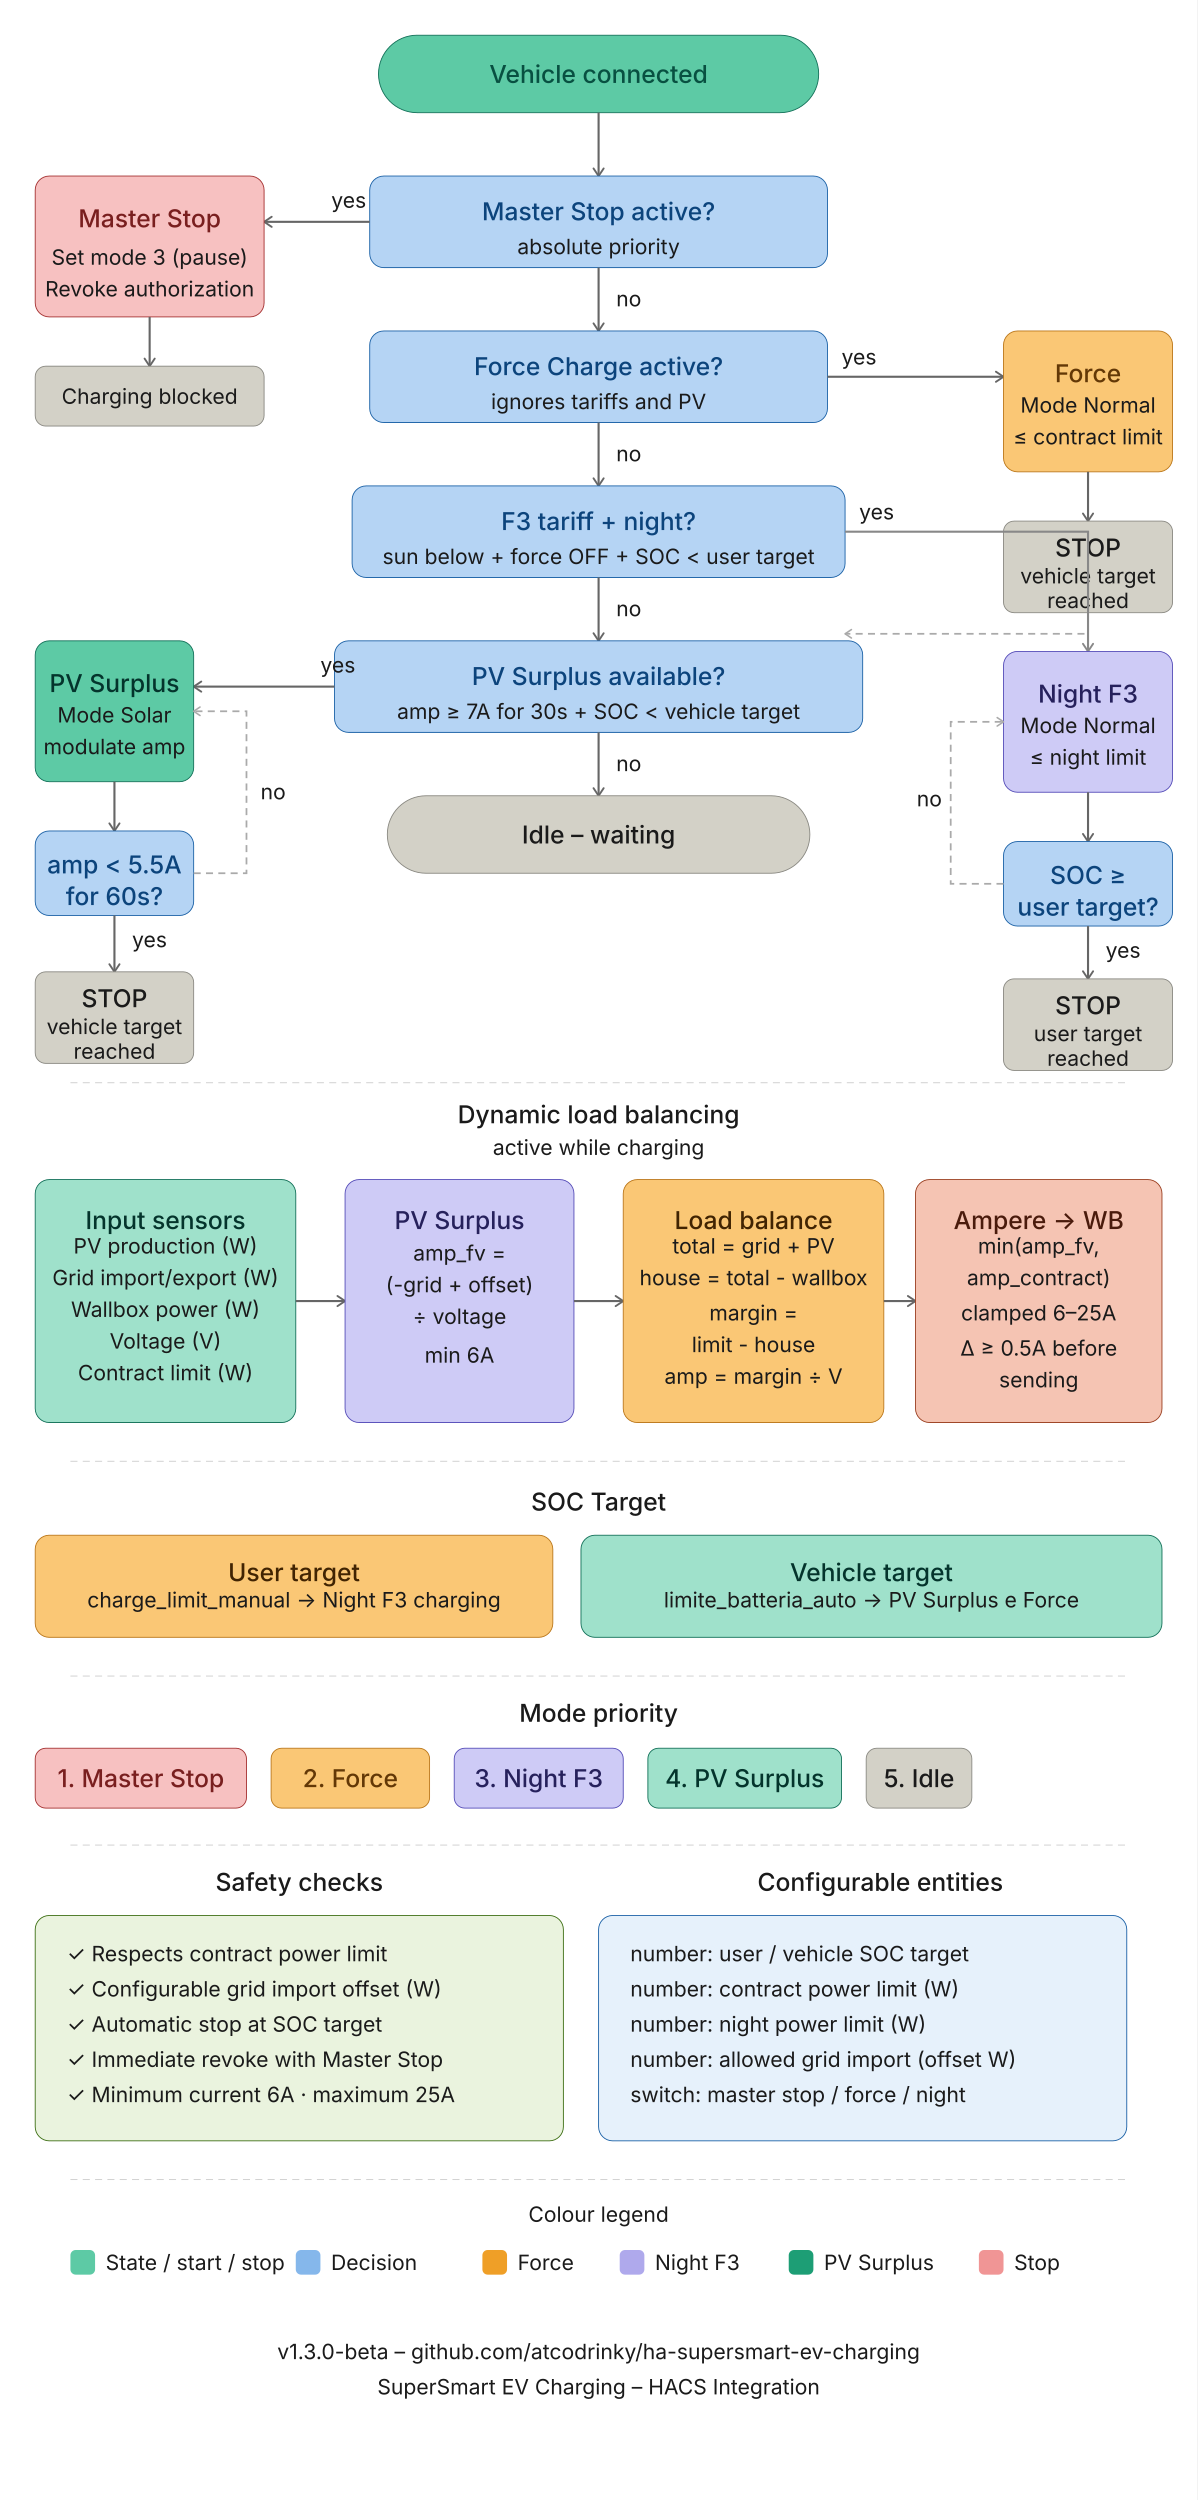
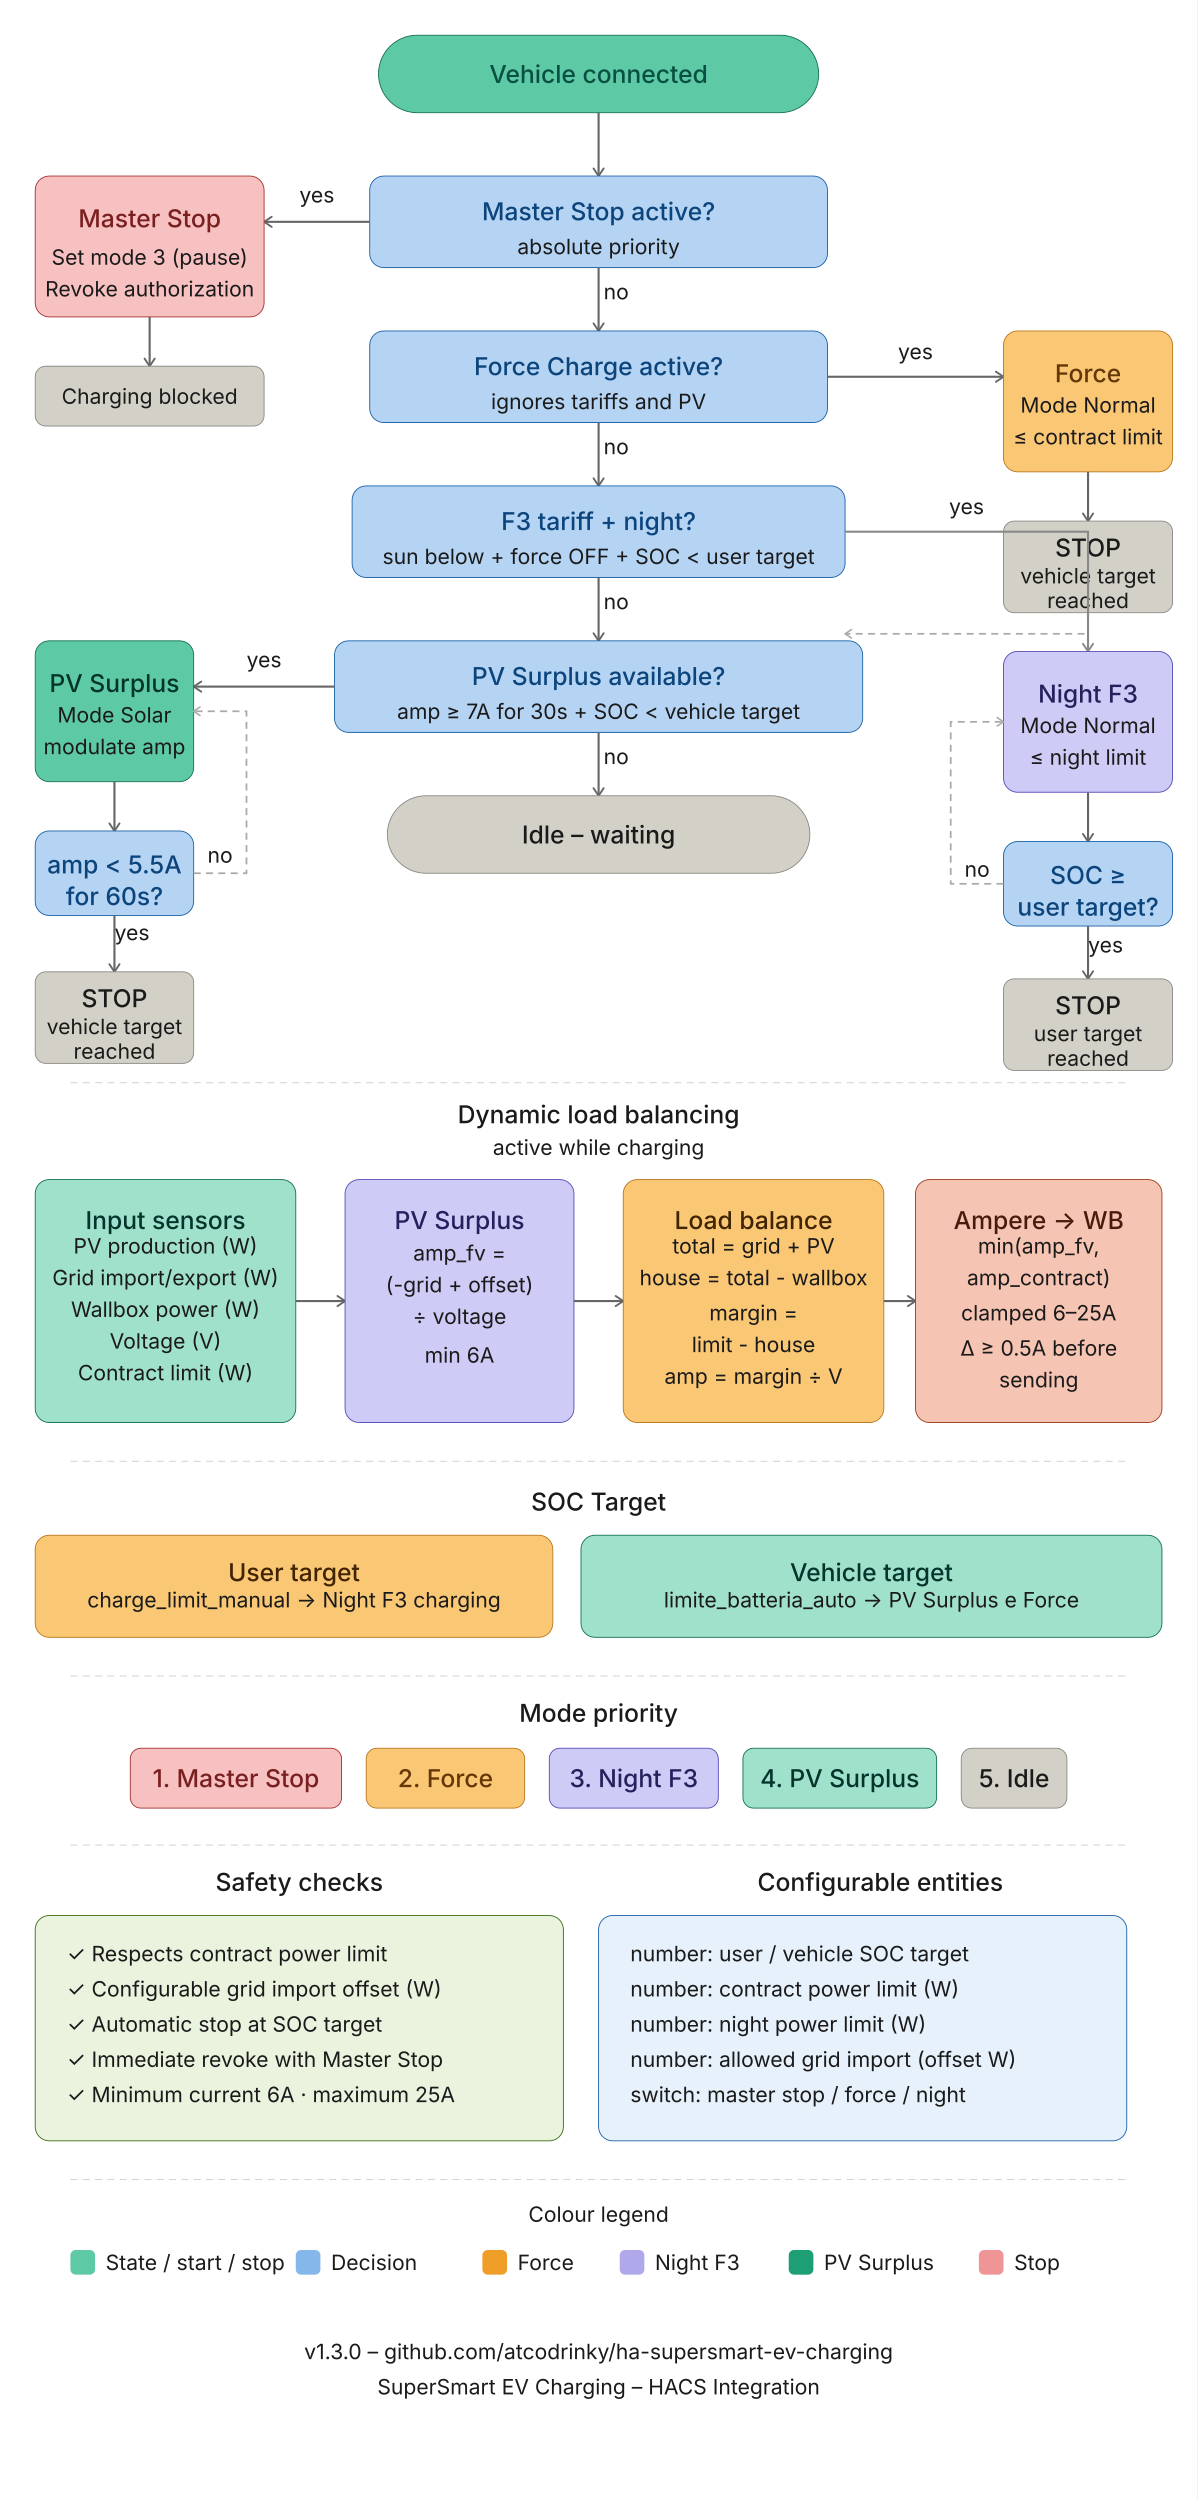
<svg xmlns="http://www.w3.org/2000/svg" width="100%" viewBox="0 0 680 1420" role="img">
  <defs>
    <marker id="arrow" viewBox="0 0 10 10" refX="8" refY="5" markerWidth="6" markerHeight="6" orient="auto-start-reverse">
      <path d="M2 1L8 5L2 9" fill="none" stroke="context-stroke" stroke-width="1.5" stroke-linecap="round" stroke-linejoin="round" />
    </marker>
    <style>
    text { font-family: ui-sans-serif, system-ui, -apple-system, sans-serif;  }
    .th  { font-size: 14px; font-weight: 500; }
    .ts  { font-size: 12px; font-weight: 400; }
    .arr { stroke: #888; stroke-width: 1.2;  }
    .leader { stroke: #aaa; stroke-width: 0.5; stroke-dasharray: 3 3;  }
      .ts    {  }
      .arr   { stroke: #666; }
      .leader { stroke: #555; }
    }
  </style>
  </defs>
  <rect width="680" height="1420" fill="#ffffff" />
  <rect x="215" y="20" width="250" height="44" rx="22" fill="#5DCAA5" stroke="#0F6E56" stroke-width="0.5" />
  <text class="th" x="340" y="42" text-anchor="middle" dominant-baseline="central" fill="#085041">Vehicle connected</text>
  <line x1="340" y1="64" x2="340" y2="100" class="arr" marker-end="url(#arrow)" />
  <rect x="210" y="100" width="260" height="52" rx="8" fill="#B5D4F4" stroke="#185FA5" stroke-width="0.5" />
  <text class="th" x="340" y="120" text-anchor="middle" dominant-baseline="central" fill="#0C447C">Master Stop active?</text>
  <text class="ts" x="340" y="140" text-anchor="middle" dominant-baseline="central" fill="#1a1a1a">absolute priority</text>
  <line x1="210" y1="126" x2="150" y2="126" class="arr" marker-end="url(#arrow)" />
-   <text class="ts" x="208" y="118" text-anchor="end" fill="#1a1a1a">yes</text>
+   <text class="ts" x="180" y="115" text-anchor="middle" fill="#1a1a1a">yes</text>
  <rect x="20" y="100" width="130" height="80" rx="8" fill="#F7C1C1" stroke="#A32D2D" stroke-width="0.5" />
  <text class="th" x="85" y="124" text-anchor="middle" dominant-baseline="central" fill="#791F1F">Master Stop</text>
  <text class="ts" x="85" y="146" text-anchor="middle" dominant-baseline="central" fill="#1a1a1a">Set mode 3 (pause)</text>
  <text class="ts" x="85" y="164" text-anchor="middle" dominant-baseline="central" fill="#1a1a1a">Revoke authorization</text>
  <line x1="85" y1="180" x2="85" y2="208" class="arr" marker-end="url(#arrow)" />
  <rect x="20" y="208" width="130" height="34" rx="6" fill="#D3D1C7" stroke="#888780" stroke-width="0.5" />
  <text class="ts" x="85" y="225" text-anchor="middle" dominant-baseline="central" fill="#1a1a1a">Charging blocked</text>
  <line x1="340" y1="152" x2="340" y2="188" class="arr" marker-end="url(#arrow)" />
-   <text class="ts" x="350" y="174" fill="#1a1a1a">no</text>
+   <text class="ts" x="350" y="170" text-anchor="middle" fill="#1a1a1a">no</text>
  <rect x="210" y="188" width="260" height="52" rx="8" fill="#B5D4F4" stroke="#185FA5" stroke-width="0.5" />
  <text class="th" x="340" y="208" text-anchor="middle" dominant-baseline="central" fill="#0C447C">Force Charge active?</text>
  <text class="ts" x="340" y="228" text-anchor="middle" dominant-baseline="central" fill="#1a1a1a">ignores tariffs and PV</text>
  <line x1="470" y1="214" x2="570" y2="214" class="arr" marker-end="url(#arrow)" />
-   <text class="ts" x="478" y="207" fill="#1a1a1a">yes</text>
+   <text class="ts" x="520" y="204" text-anchor="middle" fill="#1a1a1a">yes</text>
  <rect x="570" y="188" width="96" height="80" rx="8" fill="#FAC775" stroke="#BA7517" stroke-width="0.5" />
  <text class="th" x="618" y="212" text-anchor="middle" dominant-baseline="central" fill="#633806">Force</text>
  <text class="ts" x="618" y="230" text-anchor="middle" dominant-baseline="central" fill="#1a1a1a">Mode Normal</text>
  <text class="ts" x="618" y="248" text-anchor="middle" dominant-baseline="central" fill="#1a1a1a">≤ contract limit</text>
  <line x1="618" y1="268" x2="618" y2="296" class="arr" marker-end="url(#arrow)" />
  <rect x="570" y="296" width="96" height="52" rx="6" fill="#D3D1C7" stroke="#888780" stroke-width="0.5" />
  <text class="th" x="618" y="311" text-anchor="middle" dominant-baseline="central" fill="#1a1a1a">STOP</text>
  <text class="ts" x="618" y="327" text-anchor="middle" dominant-baseline="central" fill="#1a1a1a">vehicle target</text>
  <text class="ts" x="618" y="341" text-anchor="middle" dominant-baseline="central" fill="#1a1a1a">reached</text>
  <path d="M618 348 L618 360 L480 360" fill="none" stroke="#aaa" stroke-width="1" stroke-dasharray="4 3" marker-end="url(#arrow)" />
  <line x1="340" y1="240" x2="340" y2="276" class="arr" marker-end="url(#arrow)" />
-   <text class="ts" x="350" y="262" fill="#1a1a1a">no</text>
+   <text class="ts" x="350" y="258" text-anchor="middle" fill="#1a1a1a">no</text>
  <rect x="200" y="276" width="280" height="52" rx="8" fill="#B5D4F4" stroke="#185FA5" stroke-width="0.5" />
  <text class="th" x="340" y="296" text-anchor="middle" dominant-baseline="central" fill="#0C447C">F3 tariff + night?</text>
  <text class="ts" x="340" y="316" text-anchor="middle" dominant-baseline="central" fill="#1a1a1a">sun below + force OFF + SOC &lt; user target</text>
  <path d="M480 302 L618 302 L618 370" fill="none" stroke="#888" stroke-width="1.2" marker-end="url(#arrow)" />
-   <text class="ts" x="488" y="295" fill="#1a1a1a">yes</text>
+   <text class="ts" x="549" y="292" text-anchor="middle" fill="#1a1a1a">yes</text>
  <rect x="570" y="370" width="96" height="80" rx="8" fill="#CECBF6" stroke="#534AB7" stroke-width="0.5" />
  <text class="th" x="618" y="394" text-anchor="middle" dominant-baseline="central" fill="#26215C">Night F3</text>
  <text class="ts" x="618" y="412" text-anchor="middle" dominant-baseline="central" fill="#1a1a1a">Mode Normal</text>
  <text class="ts" x="618" y="430" text-anchor="middle" dominant-baseline="central" fill="#1a1a1a">≤ night limit</text>
  <line x1="618" y1="450" x2="618" y2="478" class="arr" marker-end="url(#arrow)" />
  <rect x="570" y="478" width="96" height="48" rx="8" fill="#B5D4F4" stroke="#185FA5" stroke-width="0.5" />
  <text class="th" x="618" y="497" text-anchor="middle" dominant-baseline="central" fill="#0C447C">SOC ≥</text>
  <text class="th" x="618" y="515" text-anchor="middle" dominant-baseline="central" fill="#0C447C">user target?</text>
  <path d="M570 502 L540 502 L540 410 L570 410" fill="none" stroke="#aaa" stroke-width="1" stroke-dasharray="4 3" marker-end="url(#arrow)" />
-   <text class="ts" x="535" y="458" text-anchor="end" fill="#1a1a1a">no</text>
+   <text class="ts" x="555" y="498" text-anchor="middle" fill="#1a1a1a">no</text>
  <line x1="618" y1="526" x2="618" y2="556" class="arr" marker-end="url(#arrow)" />
-   <text class="ts" x="628" y="544" fill="#1a1a1a">yes</text>
+   <text class="ts" x="628" y="541" text-anchor="middle" fill="#1a1a1a">yes</text>
  <rect x="570" y="556" width="96" height="52" rx="6" fill="#D3D1C7" stroke="#888780" stroke-width="0.5" />
  <text class="th" x="618" y="571" text-anchor="middle" dominant-baseline="central" fill="#1a1a1a">STOP</text>
  <text class="ts" x="618" y="587" text-anchor="middle" dominant-baseline="central" fill="#1a1a1a">user target</text>
  <text class="ts" x="618" y="601" text-anchor="middle" dominant-baseline="central" fill="#1a1a1a">reached</text>
  <line x1="340" y1="328" x2="340" y2="364" class="arr" marker-end="url(#arrow)" />
-   <text class="ts" x="350" y="350" fill="#1a1a1a">no</text>
+   <text class="ts" x="350" y="346" text-anchor="middle" fill="#1a1a1a">no</text>
  <rect x="190" y="364" width="300" height="52" rx="8" fill="#B5D4F4" stroke="#185FA5" stroke-width="0.5" />
  <text class="th" x="340" y="384" text-anchor="middle" dominant-baseline="central" fill="#0C447C">PV Surplus available?</text>
  <text class="ts" x="340" y="404" text-anchor="middle" dominant-baseline="central" fill="#1a1a1a">amp ≥ 7A for 30s + SOC &lt; vehicle target</text>
  <line x1="190" y1="390" x2="110" y2="390" class="arr" marker-end="url(#arrow)" />
-   <text class="ts" x="182" y="382" fill="#1a1a1a">yes</text>
+   <text class="ts" x="150" y="379" text-anchor="middle" fill="#1a1a1a">yes</text>
  <rect x="20" y="364" width="90" height="80" rx="8" fill="#5DCAA5" stroke="#0F6E56" stroke-width="0.5" />
  <text class="th" x="65" y="388" text-anchor="middle" dominant-baseline="central" fill="#04342C">PV Surplus</text>
  <text class="ts" x="65" y="406" text-anchor="middle" dominant-baseline="central" fill="#1a1a1a">Mode Solar</text>
  <text class="ts" x="65" y="424" text-anchor="middle" dominant-baseline="central" fill="#1a1a1a">modulate amp</text>
  <line x1="65" y1="444" x2="65" y2="472" class="arr" marker-end="url(#arrow)" />
  <rect x="20" y="472" width="90" height="48" rx="8" fill="#B5D4F4" stroke="#185FA5" stroke-width="0.5" />
  <text class="th" x="65" y="491" text-anchor="middle" dominant-baseline="central" fill="#0C447C">amp &lt; 5.5A</text>
  <text class="th" x="65" y="509" text-anchor="middle" dominant-baseline="central" fill="#0C447C">for 60s?</text>
  <path d="M110 496 L140 496 L140 404 L110 404" fill="none" stroke="#aaa" stroke-width="1" stroke-dasharray="4 3" marker-end="url(#arrow)" />
-   <text class="ts" x="148" y="454" fill="#1a1a1a">no</text>
+   <text class="ts" x="125" y="490" text-anchor="middle" fill="#1a1a1a">no</text>
  <line x1="65" y1="520" x2="65" y2="552" class="arr" marker-end="url(#arrow)" />
-   <text class="ts" x="75" y="538" fill="#1a1a1a">yes</text>
+   <text class="ts" x="75" y="534" text-anchor="middle" fill="#1a1a1a">yes</text>
  <rect x="20" y="552" width="90" height="52" rx="6" fill="#D3D1C7" stroke="#888780" stroke-width="0.5" />
  <text class="th" x="65" y="567" text-anchor="middle" dominant-baseline="central" fill="#1a1a1a">STOP</text>
  <text class="ts" x="65" y="583" text-anchor="middle" dominant-baseline="central" fill="#1a1a1a">vehicle target</text>
  <text class="ts" x="65" y="597" text-anchor="middle" dominant-baseline="central" fill="#1a1a1a">reached</text>
  <line x1="340" y1="416" x2="340" y2="452" class="arr" marker-end="url(#arrow)" />
-   <text class="ts" x="350" y="438" fill="#1a1a1a">no</text>
+   <text class="ts" x="350" y="434" text-anchor="middle" fill="#1a1a1a">no</text>
  <rect x="220" y="452" width="240" height="44" rx="22" fill="#D3D1C7" stroke="#888780" stroke-width="0.5" />
  <text class="th" x="340" y="474" text-anchor="middle" dominant-baseline="central" fill="#1a1a1a">Idle – waiting</text>
  <line x1="40" y1="615" x2="640" y2="615" stroke="#ccc" stroke-width="0.5" stroke-dasharray="4 3" />
  <text class="th" x="340" y="638" text-anchor="middle" fill="#1a1a1a">Dynamic load balancing</text>
  <text class="ts" x="340" y="656" text-anchor="middle" fill="#1a1a1a">active while charging</text>
  <rect x="20" y="670" width="148" height="138" rx="8" fill="#9FE1CB" stroke="#0F6E56" stroke-width="0.5" />
  <text class="th" x="94" y="693" text-anchor="middle" dominant-baseline="central" fill="#04342C">Input sensors</text>
  <text class="ts" x="94" y="712" text-anchor="middle" fill="#1a1a1a">PV production (W)</text>
  <text class="ts" x="94" y="730" text-anchor="middle" fill="#1a1a1a">Grid import/export (W)</text>
  <text class="ts" x="94" y="748" text-anchor="middle" fill="#1a1a1a">Wallbox power (W)</text>
  <text class="ts" x="94" y="766" text-anchor="middle" fill="#1a1a1a">Voltage (V)</text>
  <text class="ts" x="94" y="784" text-anchor="middle" fill="#1a1a1a">Contract limit (W)</text>
  <line x1="168" y1="739" x2="196" y2="739" class="arr" marker-end="url(#arrow)" />
  <rect x="196" y="670" width="130" height="138" rx="8" fill="#CECBF6" stroke="#534AB7" stroke-width="0.5" />
  <text class="th" x="261" y="693" text-anchor="middle" dominant-baseline="central" fill="#26215C">PV Surplus</text>
  <text class="ts" x="261" y="716" text-anchor="middle" fill="#1a1a1a">amp_fv =</text>
  <text class="ts" x="261" y="734" text-anchor="middle" fill="#1a1a1a">(-grid + offset)</text>
  <text class="ts" x="261" y="752" text-anchor="middle" fill="#1a1a1a">÷ voltage</text>
  <text class="ts" x="261" y="774" text-anchor="middle" fill="#1a1a1a">min 6A</text>
  <line x1="326" y1="739" x2="354" y2="739" class="arr" marker-end="url(#arrow)" />
  <rect x="354" y="670" width="148" height="138" rx="8" fill="#FAC775" stroke="#BA7517" stroke-width="0.5" />
  <text class="th" x="428" y="693" text-anchor="middle" dominant-baseline="central" fill="#412402">Load balance</text>
  <text class="ts" x="428" y="712" text-anchor="middle" fill="#1a1a1a">total = grid + PV</text>
  <text class="ts" x="428" y="730" text-anchor="middle" fill="#1a1a1a">house = total - wallbox</text>
  <text class="ts" x="428" y="750" text-anchor="middle" fill="#1a1a1a">margin =</text>
  <text class="ts" x="428" y="768" text-anchor="middle" fill="#1a1a1a">limit - house</text>
  <text class="ts" x="428" y="786" text-anchor="middle" fill="#1a1a1a">amp = margin ÷ V</text>
  <line x1="502" y1="739" x2="520" y2="739" class="arr" marker-end="url(#arrow)" />
  <rect x="520" y="670" width="140" height="138" rx="8" fill="#F5C4B3" stroke="#993C1D" stroke-width="0.5" />
  <text class="th" x="590" y="693" text-anchor="middle" dominant-baseline="central" fill="#4A1B0C">Ampere → WB</text>
  <text class="ts" x="590" y="712" text-anchor="middle" fill="#1a1a1a">min(amp_fv,</text>
  <text class="ts" x="590" y="730" text-anchor="middle" fill="#1a1a1a">amp_contract)</text>
  <text class="ts" x="590" y="750" text-anchor="middle" fill="#1a1a1a">clamped 6–25A</text>
  <text class="ts" x="590" y="770" text-anchor="middle" fill="#1a1a1a">Δ ≥ 0.5A before</text>
  <text class="ts" x="590" y="788" text-anchor="middle" fill="#1a1a1a">sending</text>
  <line x1="40" y1="830" x2="640" y2="830" stroke="#ccc" stroke-width="0.5" stroke-dasharray="4 3" />
  <text class="th" x="340" y="858" text-anchor="middle" fill="#1a1a1a">SOC Target</text>
  <rect x="20" y="872" width="294" height="58" rx="8" fill="#FAC775" stroke="#BA7517" stroke-width="0.5" />
  <text class="th" x="167" y="893" text-anchor="middle" dominant-baseline="central" fill="#412402">User target</text>
  <text class="ts" x="167" y="913" text-anchor="middle" fill="#1a1a1a">charge_limit_manual → Night F3 charging</text>
  <rect x="330" y="872" width="330" height="58" rx="8" fill="#9FE1CB" stroke="#0F6E56" stroke-width="0.5" />
  <text class="th" x="495" y="893" text-anchor="middle" dominant-baseline="central" fill="#04342C">Vehicle target</text>
  <text class="ts" x="495" y="913" text-anchor="middle" fill="#1a1a1a">limite_batteria_auto → PV Surplus e Force</text>
  <line x1="40" y1="952" x2="640" y2="952" stroke="#ccc" stroke-width="0.5" stroke-dasharray="4 3" />
  <text class="th" x="340" y="978" text-anchor="middle" fill="#1a1a1a">Mode priority</text>
-   <rect x="20" y="993" width="120" height="34" rx="6" fill="#F7C1C1" stroke="#A32D2D" stroke-width="0.5" />
-   <text class="th" x="80" y="1010" text-anchor="middle" dominant-baseline="central" fill="#791F1F">1. Master Stop</text>
-   <rect x="154" y="993" width="90" height="34" rx="6" fill="#FAC775" stroke="#BA7517" stroke-width="0.5" />
-   <text class="th" x="199" y="1010" text-anchor="middle" dominant-baseline="central" fill="#633806">2. Force</text>
-   <rect x="258" y="993" width="96" height="34" rx="6" fill="#CECBF6" stroke="#534AB7" stroke-width="0.5" />
-   <text class="th" x="306" y="1010" text-anchor="middle" dominant-baseline="central" fill="#26215C">3. Night F3</text>
-   <rect x="368" y="993" width="110" height="34" rx="6" fill="#9FE1CB" stroke="#0F6E56" stroke-width="0.5" />
-   <text class="th" x="423" y="1010" text-anchor="middle" dominant-baseline="central" fill="#04342C">4. PV Surplus</text>
-   <rect x="492" y="993" width="60" height="34" rx="6" fill="#D3D1C7" stroke="#888780" stroke-width="0.5" />
-   <text class="th" x="522" y="1010" text-anchor="middle" dominant-baseline="central" fill="#1a1a1a">5. Idle</text>
+   <rect x="74" y="993" width="120" height="34" rx="6" fill="#F7C1C1" stroke="#A32D2D" stroke-width="0.5" />
+   <text class="th" x="134" y="1010" text-anchor="middle" dominant-baseline="central" fill="#791F1F">1. Master Stop</text>
+   <rect x="208" y="993" width="90" height="34" rx="6" fill="#FAC775" stroke="#BA7517" stroke-width="0.5" />
+   <text class="th" x="253" y="1010" text-anchor="middle" dominant-baseline="central" fill="#633806">2. Force</text>
+   <rect x="312" y="993" width="96" height="34" rx="6" fill="#CECBF6" stroke="#534AB7" stroke-width="0.5" />
+   <text class="th" x="360" y="1010" text-anchor="middle" dominant-baseline="central" fill="#26215C">3. Night F3</text>
+   <rect x="422" y="993" width="110" height="34" rx="6" fill="#9FE1CB" stroke="#0F6E56" stroke-width="0.5" />
+   <text class="th" x="477" y="1010" text-anchor="middle" dominant-baseline="central" fill="#04342C">4. PV Surplus</text>
+   <rect x="546" y="993" width="60" height="34" rx="6" fill="#D3D1C7" stroke="#888780" stroke-width="0.5" />
+   <text class="th" x="576" y="1010" text-anchor="middle" dominant-baseline="central" fill="#1a1a1a">5. Idle</text>
  <line x1="40" y1="1048" x2="640" y2="1048" stroke="#ccc" stroke-width="0.5" stroke-dasharray="4 3" />
  <text class="th" x="170" y="1074" text-anchor="middle" fill="#1a1a1a">Safety checks</text>
  <text class="th" x="500" y="1074" text-anchor="middle" fill="#1a1a1a">Configurable entities</text>
  <rect x="20" y="1088" width="300" height="128" rx="8" fill="#EAF3DE" stroke="#3B6D11" stroke-width="0.5" />
  <text class="ts" x="38" y="1114" fill="#1a1a1a">✓  Respects contract power limit</text>
  <text class="ts" x="38" y="1134" fill="#1a1a1a">✓  Configurable grid import offset (W)</text>
  <text class="ts" x="38" y="1154" fill="#1a1a1a">✓  Automatic stop at SOC target</text>
  <text class="ts" x="38" y="1174" fill="#1a1a1a">✓  Immediate revoke with Master Stop</text>
  <text class="ts" x="38" y="1194" fill="#1a1a1a">✓  Minimum current 6A · maximum 25A</text>
  <rect x="340" y="1088" width="300" height="128" rx="8" fill="#E6F1FB" stroke="#185FA5" stroke-width="0.5" />
  <text class="ts" x="358" y="1114" fill="#1a1a1a">number: user / vehicle SOC target</text>
  <text class="ts" x="358" y="1134" fill="#1a1a1a">number: contract power limit (W)</text>
  <text class="ts" x="358" y="1154" fill="#1a1a1a">number: night power limit (W)</text>
  <text class="ts" x="358" y="1174" fill="#1a1a1a">number: allowed grid import (offset W)</text>
  <text class="ts" x="358" y="1194" fill="#1a1a1a">switch: master stop / force / night</text>
  <line x1="40" y1="1238" x2="640" y2="1238" stroke="#ccc" stroke-width="0.5" stroke-dasharray="4 3" />
  <text class="ts" x="340" y="1262" text-anchor="middle" fill="#1a1a1a">Colour legend</text>
  <rect x="40" y="1278" width="14" height="14" rx="3" fill="#5DCAA5" />
  <text class="ts" x="60" y="1285" dominant-baseline="central" fill="#1a1a1a">State / start / stop</text>
  <rect x="168" y="1278" width="14" height="14" rx="3" fill="#85B7EB" />
  <text class="ts" x="188" y="1285" dominant-baseline="central" fill="#1a1a1a">Decision</text>
  <rect x="274" y="1278" width="14" height="14" rx="3" fill="#EF9F27" />
  <text class="ts" x="294" y="1285" dominant-baseline="central" fill="#1a1a1a">Force</text>
  <rect x="352" y="1278" width="14" height="14" rx="3" fill="#AFA9EC" />
  <text class="ts" x="372" y="1285" dominant-baseline="central" fill="#1a1a1a">Night F3</text>
  <rect x="448" y="1278" width="14" height="14" rx="3" fill="#1D9E75" />
  <text class="ts" x="468" y="1285" dominant-baseline="central" fill="#1a1a1a">PV Surplus</text>
  <rect x="556" y="1278" width="14" height="14" rx="3" fill="#F09595" />
  <text class="ts" x="576" y="1285" dominant-baseline="central" fill="#1a1a1a">Stop</text>
-   <text class="ts" x="340" y="1340" text-anchor="middle" fill="#1a1a1a">v1.3.0-beta – github.com/atcodrinky/ha-supersmart-ev-charging</text>
+   <text class="ts" x="340" y="1340" text-anchor="middle" fill="#1a1a1a">v1.3.0 – github.com/atcodrinky/ha-supersmart-ev-charging</text>
  <text class="ts" x="340" y="1360" text-anchor="middle" fill="#1a1a1a">SuperSmart EV Charging – HACS Integration</text>
</svg>
